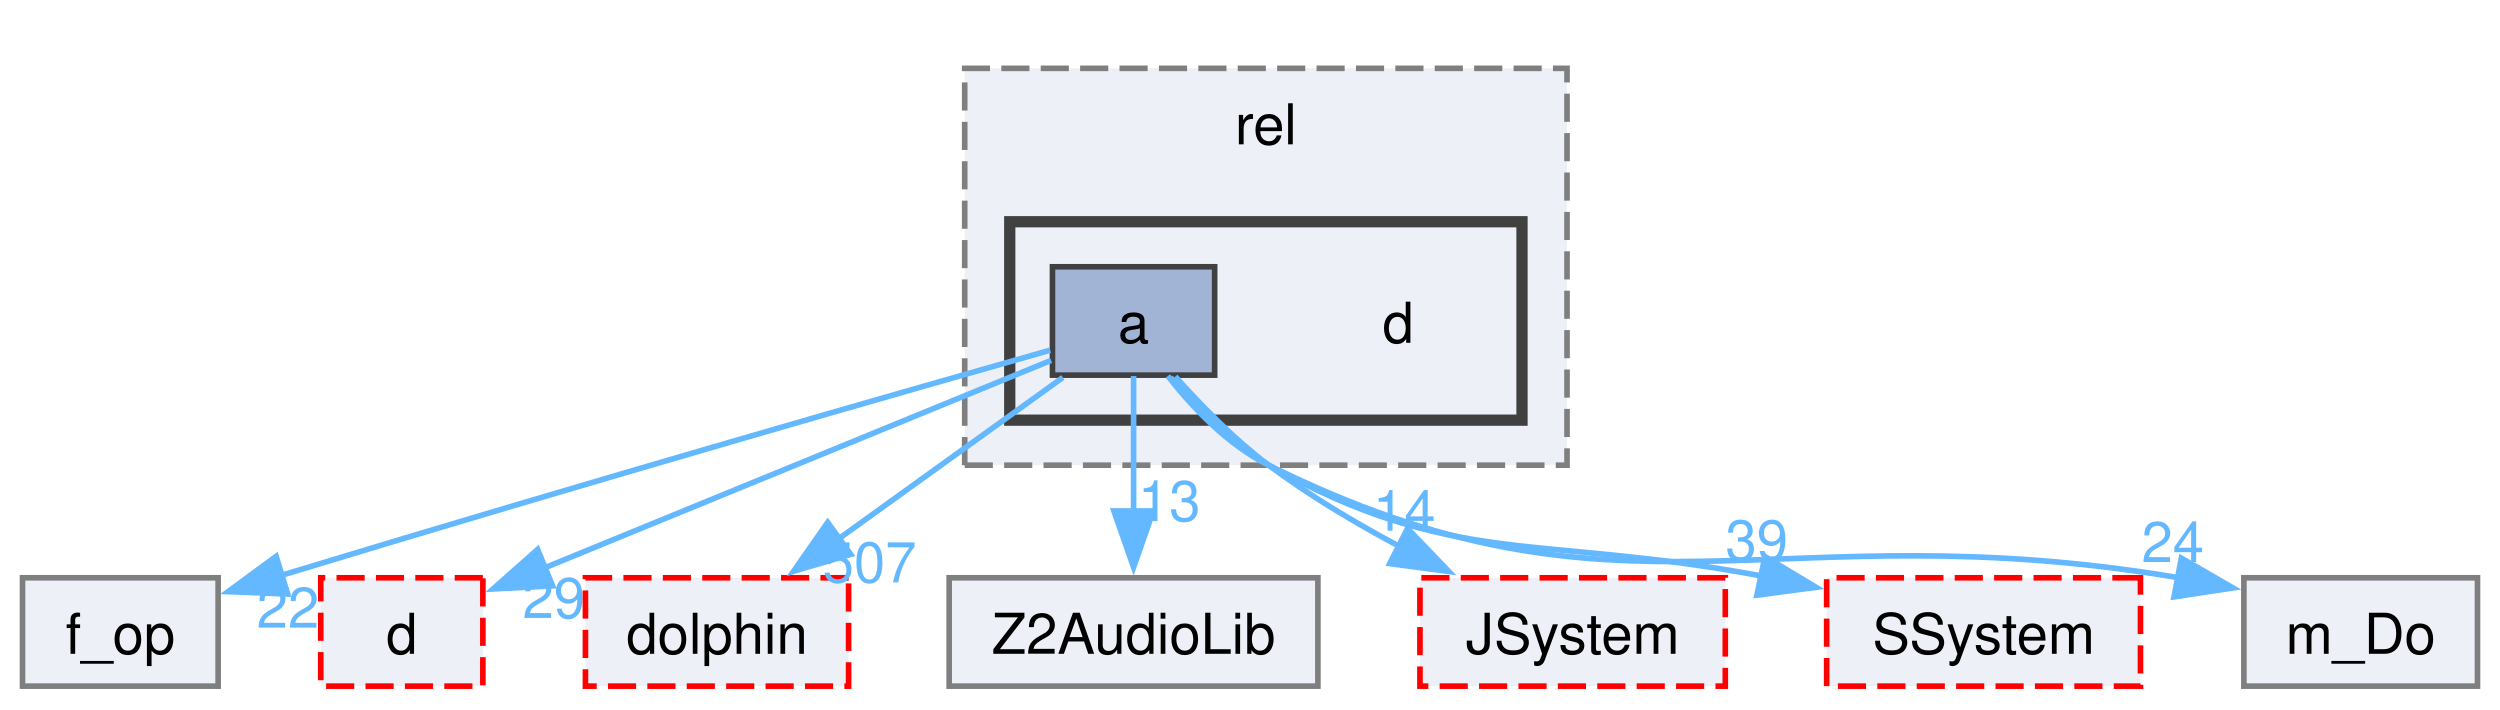
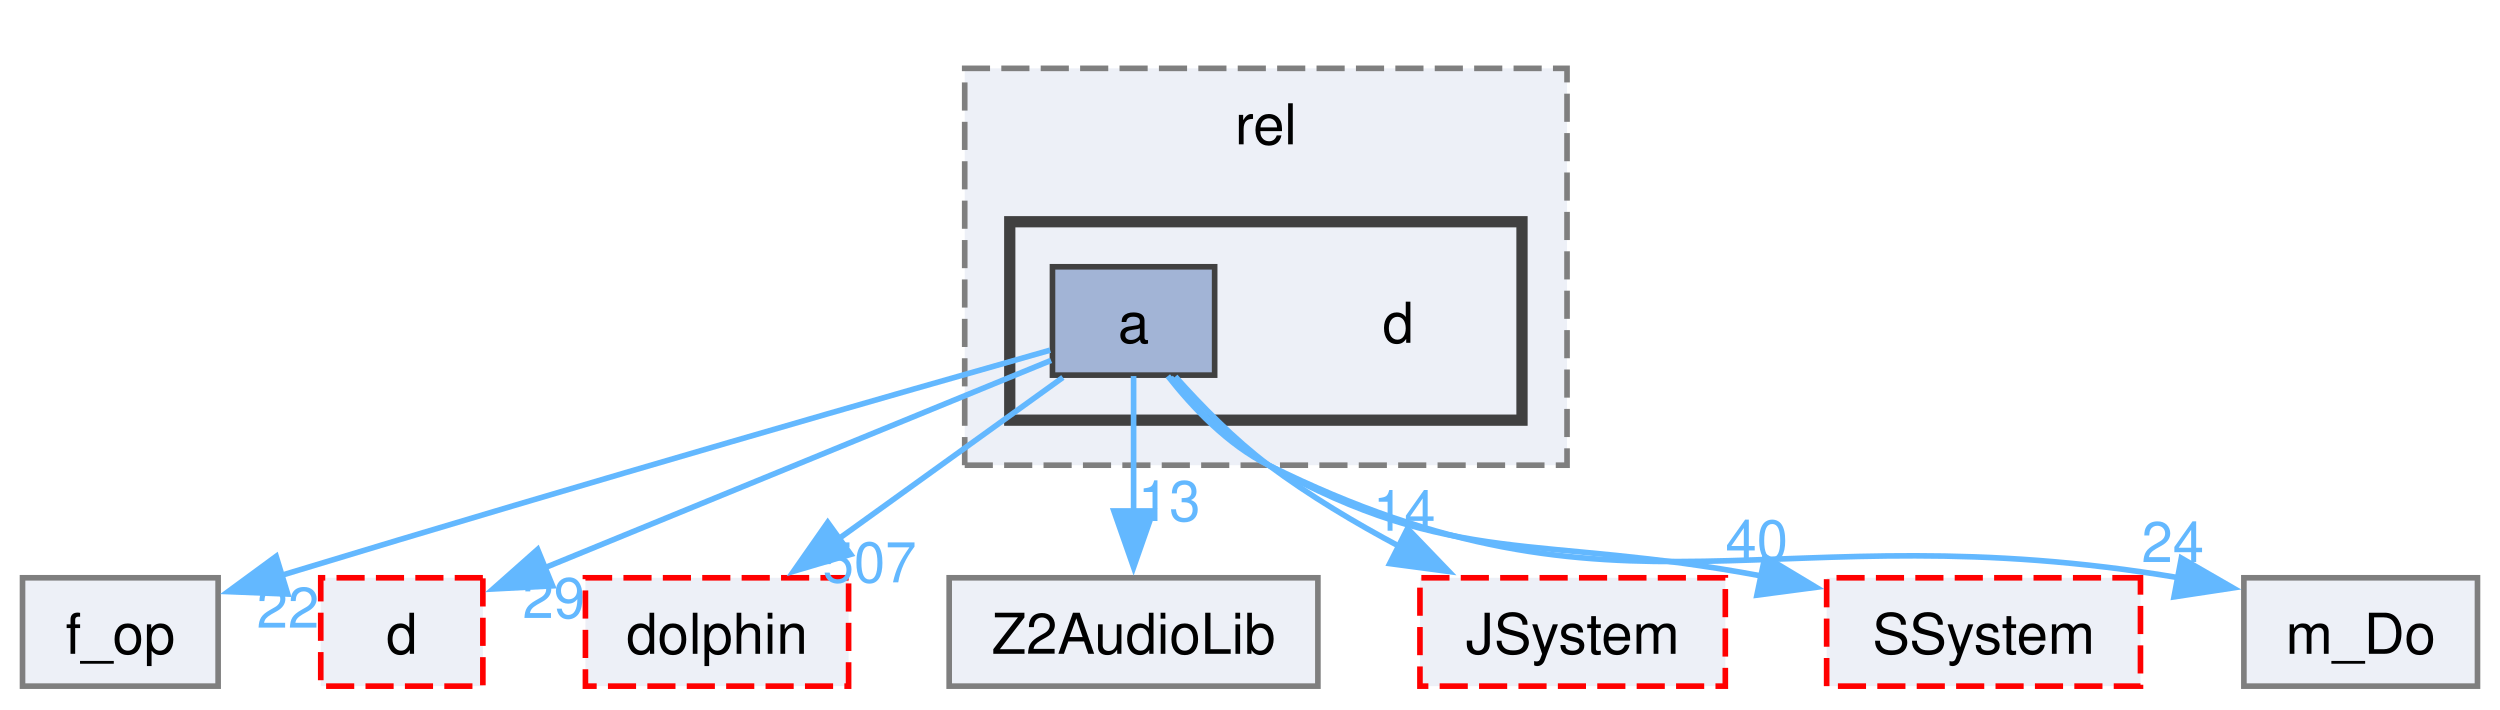
<svg xmlns="http://www.w3.org/2000/svg" xmlns:xlink="http://www.w3.org/1999/xlink" width="444pt" height="126pt" viewBox="0.00 0.00 444.12 125.75">
  <g id="graph0" class="graph" transform="scale(1 1) rotate(0) translate(4 121.75)">
    <g id="clust1" class="cluster">
      <g id="a_clust1">
        <a xlink:href="dir_d1e95842203b094e4f127fa85baf24b5.html" target="_top" xlink:title="rel">
          <polygon fill="#edf0f7" stroke="#7f7f7f" stroke-dasharray="5,2" points="167.38,-39.25 167.38,-109.75 274.38,-109.75 274.38,-39.25 167.38,-39.25" />
          <text text-anchor="middle" x="220.88" y="-96.25" font-family="Helvetica,sans-Serif" font-size="10.00">rel</text>
        </a>
      </g>
    </g>
    <g id="clust2" class="cluster">
      <g id="a_clust2">
        <a xlink:href="dir_244336746419795862f93731f1699860.html" target="_top">
          <polygon fill="#edf0f7" stroke="#404040" stroke-width="2" points="175.38,-47.25 175.38,-82.5 266.38,-82.5 266.38,-47.25 175.38,-47.25" />
        </a>
      </g>
    </g>
    <g id="node1" class="node">
      <text text-anchor="middle" x="244.38" y="-61" font-family="Helvetica,sans-Serif" font-size="10.00">d</text>
    </g>
    <g id="node2" class="node">
      <g id="a_node2">
        <a xlink:href="dir_b81c1d082692bb1b2b34ed3bfe8a0f4a.html" target="_top" xlink:title="a">
          <polygon fill="#a2b4d6" stroke="#404040" points="211.78,-74.5 182.97,-74.5 182.97,-55.25 211.78,-55.25 211.78,-74.5" />
          <text text-anchor="middle" x="197.38" y="-61" font-family="Helvetica,sans-Serif" font-size="10.00">a</text>
        </a>
      </g>
    </g>
    <g id="node3" class="node">
      <g id="a_node3">
        <a xlink:href="dir_fbb29e8cafd745cbb7106b56de6b5377.html" target="_top" xlink:title="f_op">
          <polygon fill="#edf0f7" stroke="#7f7f7f" points="34.75,-19.25 0,-19.25 0,0 34.75,0 34.75,-19.25" />
          <text text-anchor="middle" x="17.38" y="-5.75" font-family="Helvetica,sans-Serif" font-size="10.00">f_op</text>
        </a>
      </g>
    </g>
    <g id="edge1" class="edge">
      <g id="a_edge1">
        <a xlink:href="dir_000001_000808.html" target="_top">
          <path fill="none" stroke="#63b8ff" d="M182.57,-59.69C156.87,-52.4 102.1,-36.74 45.94,-19.67" />
          <polygon fill="#63b8ff" stroke="#63b8ff" points="47.11,-16.36 36.52,-16.79 45.06,-23.06 47.11,-16.36" />
        </a>
      </g>
      <g id="a_edge1-headlabel">
        <a xlink:href="dir_000001_000808.html" target="_top" xlink:title="223">
          <text text-anchor="middle" x="49.93" y="-10.38" font-family="Helvetica,sans-Serif" font-size="10.00" fill="#63b8ff">223</text>
        </a>
      </g>
    </g>
    <g id="node4" class="node">
      <g id="a_node4">
        <a xlink:href="dir_cc3ad1aed4be3f446fdd7af78322f5bf.html" target="_top" xlink:title="d">
          <polygon fill="#edf0f7" stroke="red" stroke-dasharray="5,2" points="81.78,-19.25 52.98,-19.25 52.98,0 81.78,0 81.78,-19.25" />
          <text text-anchor="middle" x="67.38" y="-5.75" font-family="Helvetica,sans-Serif" font-size="10.00">d</text>
        </a>
      </g>
    </g>
    <g id="edge2" class="edge">
      <g id="a_edge2">
        <a xlink:href="dir_000001_000022.html" target="_top">
          <path fill="none" stroke="#63b8ff" d="M182.72,-57.87C160.87,-48.92 119.47,-31.97 92.67,-20.99" />
          <polygon fill="#63b8ff" stroke="#63b8ff" points="94.16,-17.82 83.58,-17.26 91.51,-24.29 94.16,-17.82" />
        </a>
      </g>
      <g id="a_edge2-headlabel">
-         <a xlink:href="dir_000001_000022.html" target="_top" xlink:title="294">
-           <text text-anchor="middle" x="97.16" y="-12.1" font-family="Helvetica,sans-Serif" font-size="10.00" fill="#63b8ff">294</text>
+         <a xlink:href="dir_000001_000022.html" target="_top" xlink:title="295">
+           <text text-anchor="middle" x="97.16" y="-12.1" font-family="Helvetica,sans-Serif" font-size="10.00" fill="#63b8ff">295</text>
        </a>
      </g>
    </g>
    <g id="node5" class="node">
      <g id="a_node5">
        <a xlink:href="dir_b778c3f297ab88300258a2935792c8cc.html" target="_top" xlink:title="dolphin">
          <polygon fill="#edf0f7" stroke="red" stroke-dasharray="5,2" points="146.75,-19.25 100,-19.25 100,0 146.75,0 146.75,-19.25" />
          <text text-anchor="middle" x="123.38" y="-5.75" font-family="Helvetica,sans-Serif" font-size="10.00">dolphin</text>
        </a>
      </g>
    </g>
    <g id="edge3" class="edge">
      <g id="a_edge3">
        <a xlink:href="dir_000001_000783.html" target="_top">
          <path fill="none" stroke="#63b8ff" d="M184.82,-54.84C173.91,-46.99 157.87,-35.45 144.91,-26.12" />
          <polygon fill="#63b8ff" stroke="#63b8ff" points="147.13,-23.41 136.97,-20.41 143.04,-29.09 147.13,-23.41" />
        </a>
      </g>
      <g id="a_edge3-headlabel">
        <a xlink:href="dir_000001_000783.html" target="_top" xlink:title="507">
          <text text-anchor="middle" x="150.48" y="-18.44" font-family="Helvetica,sans-Serif" font-size="10.00" fill="#63b8ff">507</text>
        </a>
      </g>
    </g>
    <g id="node6" class="node">
      <g id="a_node6">
        <a xlink:href="dir_81939fb769658ab66ba54ec390580a1a.html" target="_top" xlink:title="Z2AudioLib">
          <polygon fill="#edf0f7" stroke="#7f7f7f" points="230.12,-19.25 164.62,-19.25 164.62,0 230.12,0 230.12,-19.25" />
          <text text-anchor="middle" x="197.38" y="-5.75" font-family="Helvetica,sans-Serif" font-size="10.00">Z2AudioLib</text>
        </a>
      </g>
    </g>
    <g id="edge4" class="edge">
      <g id="a_edge4">
        <a xlink:href="dir_000001_001728.html" target="_top">
          <path fill="none" stroke="#63b8ff" d="M197.38,-55.08C197.38,-48.57 197.38,-39.42 197.38,-31.12" />
          <polygon fill="#63b8ff" stroke="#63b8ff" points="200.88,-31.12 197.38,-21.12 193.88,-31.12 200.88,-31.12" />
        </a>
      </g>
      <g id="a_edge4-headlabel">
        <a xlink:href="dir_000001_001728.html" target="_top" xlink:title="13">
          <text text-anchor="middle" x="203.71" y="-29.33" font-family="Helvetica,sans-Serif" font-size="10.00" fill="#63b8ff">13</text>
        </a>
      </g>
    </g>
    <g id="node7" class="node">
      <g id="a_node7">
        <a xlink:href="dir_4f0979a7f5e3194619cde56505e372d8.html" target="_top" xlink:title="JSystem">
          <polygon fill="#edf0f7" stroke="red" stroke-dasharray="5,2" points="302.5,-19.25 248.25,-19.25 248.25,0 302.5,0 302.5,-19.25" />
          <text text-anchor="middle" x="275.38" y="-5.75" font-family="Helvetica,sans-Serif" font-size="10.00">JSystem</text>
        </a>
      </g>
    </g>
    <g id="edge5" class="edge">
      <g id="a_edge5">
        <a xlink:href="dir_000001_000872.html" target="_top">
          <path fill="none" stroke="#63b8ff" d="M204.79,-55C209.26,-49.99 215.26,-43.83 221.38,-39.25 228.52,-33.9 236.8,-28.97 244.7,-24.77" />
          <polygon fill="#63b8ff" stroke="#63b8ff" points="246.04,-28.01 253.39,-20.37 242.88,-21.77 246.04,-28.01" />
        </a>
      </g>
      <g id="a_edge5-headlabel">
        <a xlink:href="dir_000001_000872.html" target="_top" xlink:title="14">
          <text text-anchor="middle" x="245.47" y="-27.61" font-family="Helvetica,sans-Serif" font-size="10.00" fill="#63b8ff">14</text>
        </a>
      </g>
    </g>
    <g id="node8" class="node">
      <g id="a_node8">
        <a xlink:href="dir_54283da8a0cf1311a88c964d76512876.html" target="_top" xlink:title="SSystem">
          <polygon fill="#edf0f7" stroke="red" stroke-dasharray="5,2" points="376.25,-19.25 320.5,-19.25 320.5,0 376.25,0 376.25,-19.25" />
          <text text-anchor="middle" x="348.38" y="-5.75" font-family="Helvetica,sans-Serif" font-size="10.00">SSystem</text>
        </a>
      </g>
    </g>
    <g id="edge6" class="edge">
      <g id="a_edge6">
        <a xlink:href="dir_000001_001719.html" target="_top">
          <path fill="none" stroke="#63b8ff" d="M203.97,-54.84C208.33,-49.51 214.49,-43.09 221.38,-39.25 254.3,-20.9 269,-27.08 309.04,-19.55" />
          <polygon fill="#63b8ff" stroke="#63b8ff" points="309.54,-23.02 318.62,-17.56 308.11,-16.17 309.54,-23.02" />
        </a>
      </g>
      <g id="a_edge6-headlabel">
-         <a xlink:href="dir_000001_001719.html" target="_top" xlink:title="39">
-           <text text-anchor="middle" x="308.08" y="-22.35" font-family="Helvetica,sans-Serif" font-size="10.00" fill="#63b8ff">39</text>
+         <a xlink:href="dir_000001_001719.html" target="_top" xlink:title="40">
+           <text text-anchor="middle" x="308.08" y="-22.35" font-family="Helvetica,sans-Serif" font-size="10.00" fill="#63b8ff">40</text>
        </a>
      </g>
    </g>
    <g id="node9" class="node">
      <g id="a_node9">
        <a xlink:href="dir_6bdfff2c28f90f381b6da5bee088878b.html" target="_top" xlink:title="m_Do">
          <polygon fill="#edf0f7" stroke="#7f7f7f" points="436.12,-19.25 394.62,-19.25 394.62,0 436.12,0 436.12,-19.25" />
          <text text-anchor="middle" x="415.38" y="-5.75" font-family="Helvetica,sans-Serif" font-size="10.00">m_Do</text>
        </a>
      </g>
    </g>
    <g id="edge7" class="edge">
      <g id="a_edge7">
        <a xlink:href="dir_000001_001265.html" target="_top">
          <path fill="none" stroke="#63b8ff" d="M203.46,-55.09C207.78,-49.58 214.1,-42.85 221.38,-39.25 284.09,-8.19 310.87,-31.46 383.17,-19.24" />
          <polygon fill="#63b8ff" stroke="#63b8ff" points="383.51,-22.74 392.69,-17.45 382.21,-15.86 383.51,-22.74" />
        </a>
      </g>
      <g id="a_edge7-headlabel">
        <a xlink:href="dir_000001_001265.html" target="_top" xlink:title="24">
          <text text-anchor="middle" x="381.99" y="-22.04" font-family="Helvetica,sans-Serif" font-size="10.00" fill="#63b8ff">24</text>
        </a>
      </g>
    </g>
  </g>
</svg>
